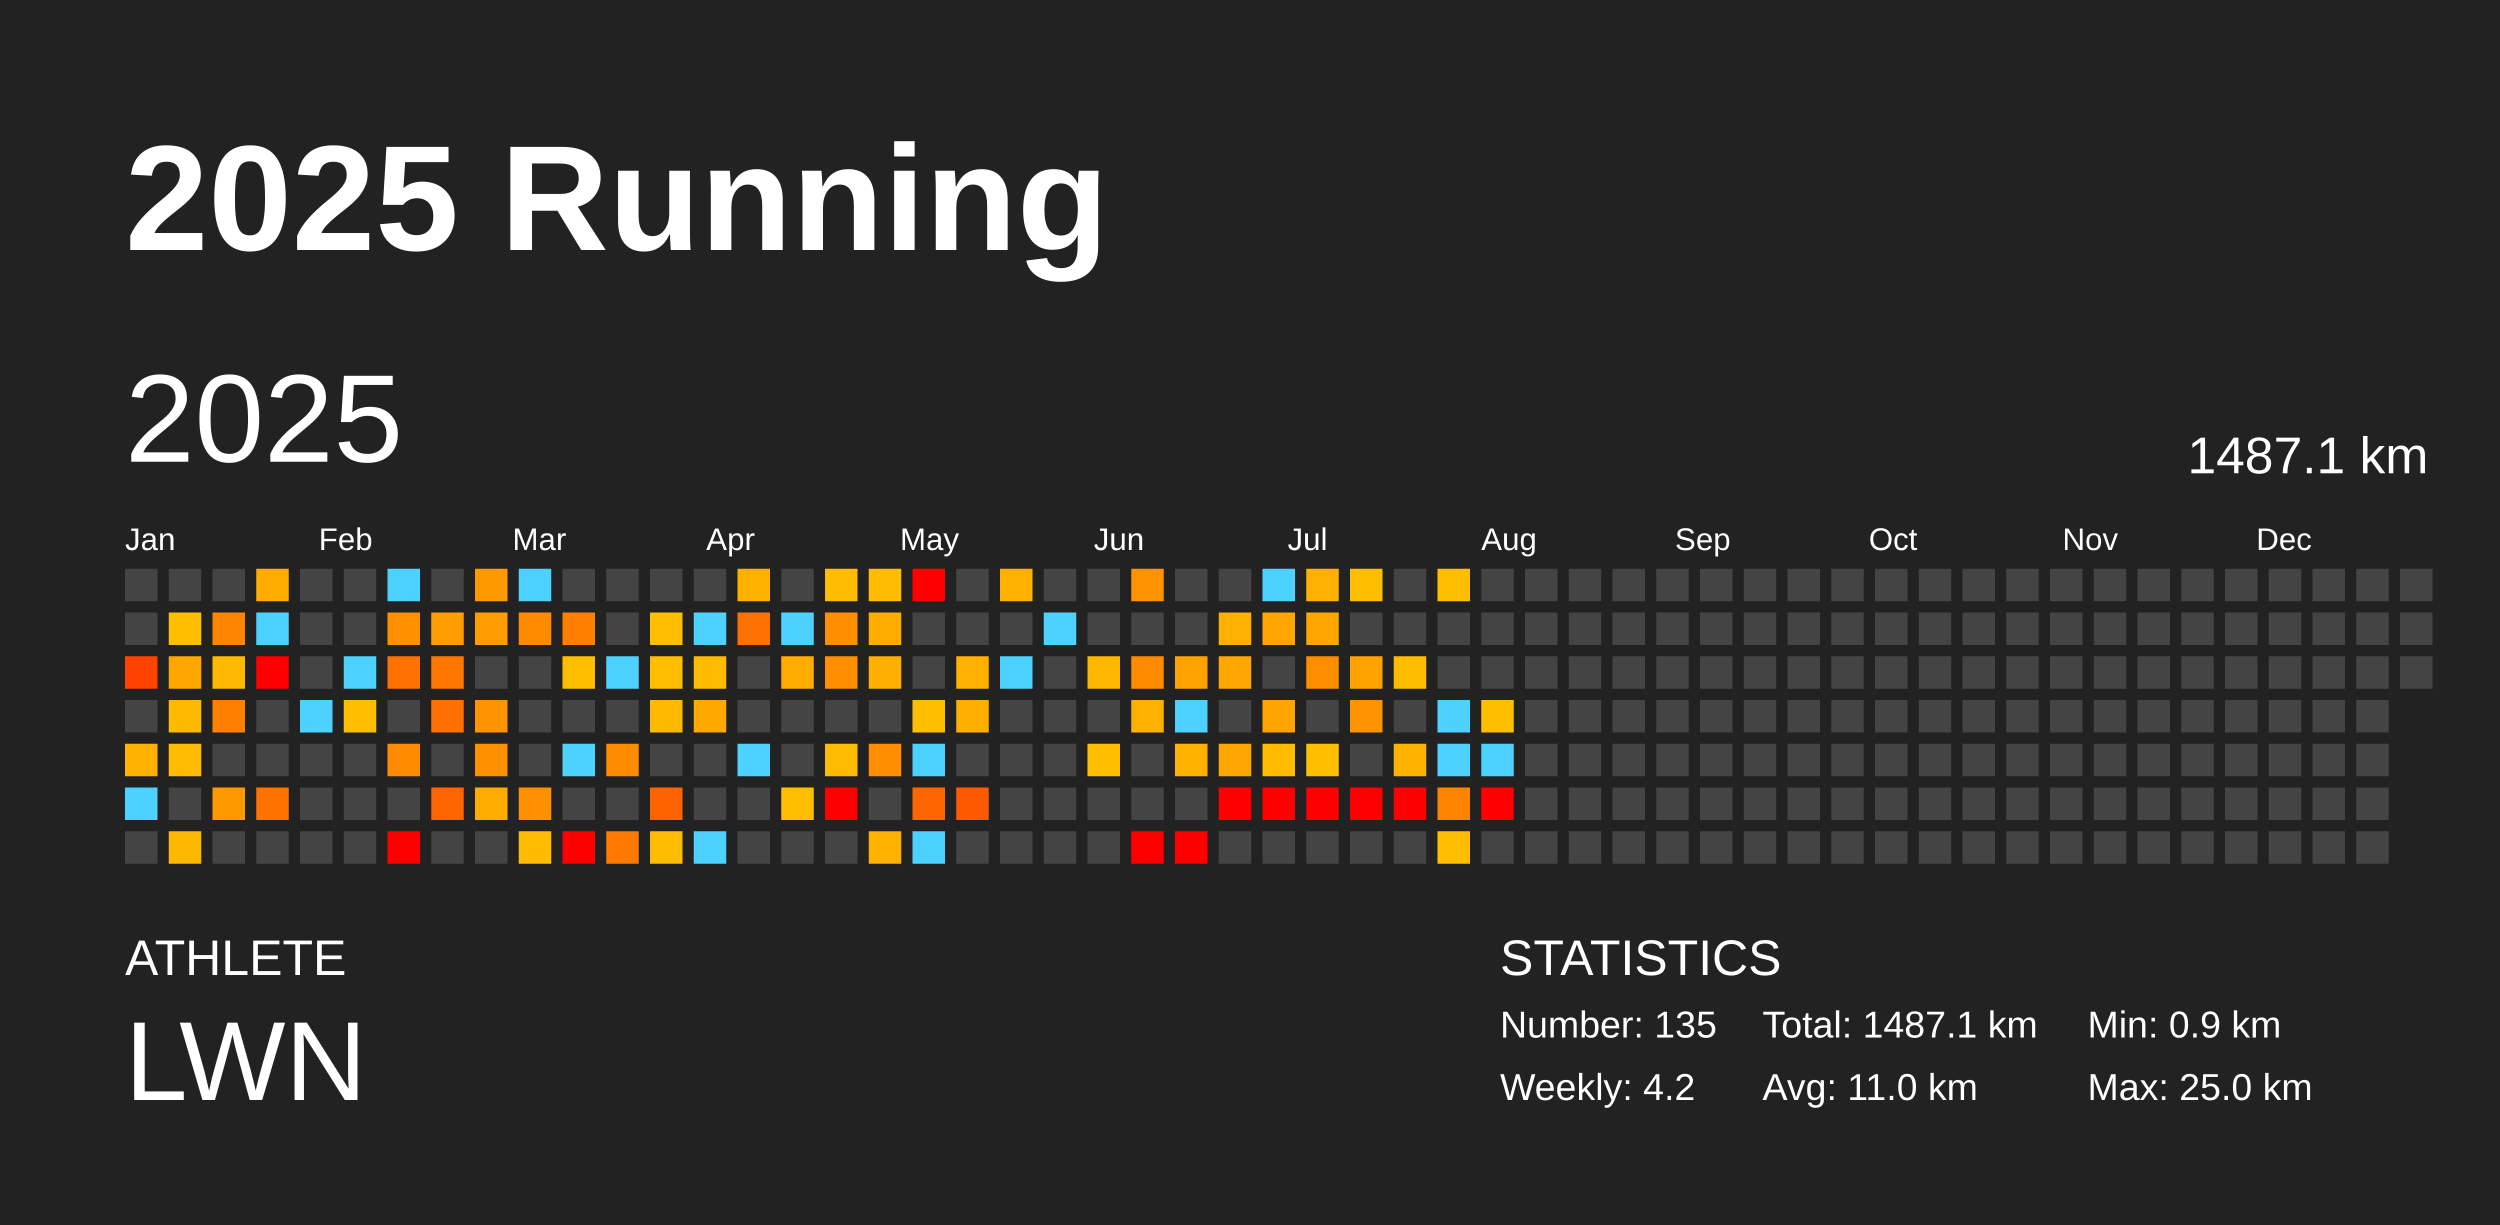
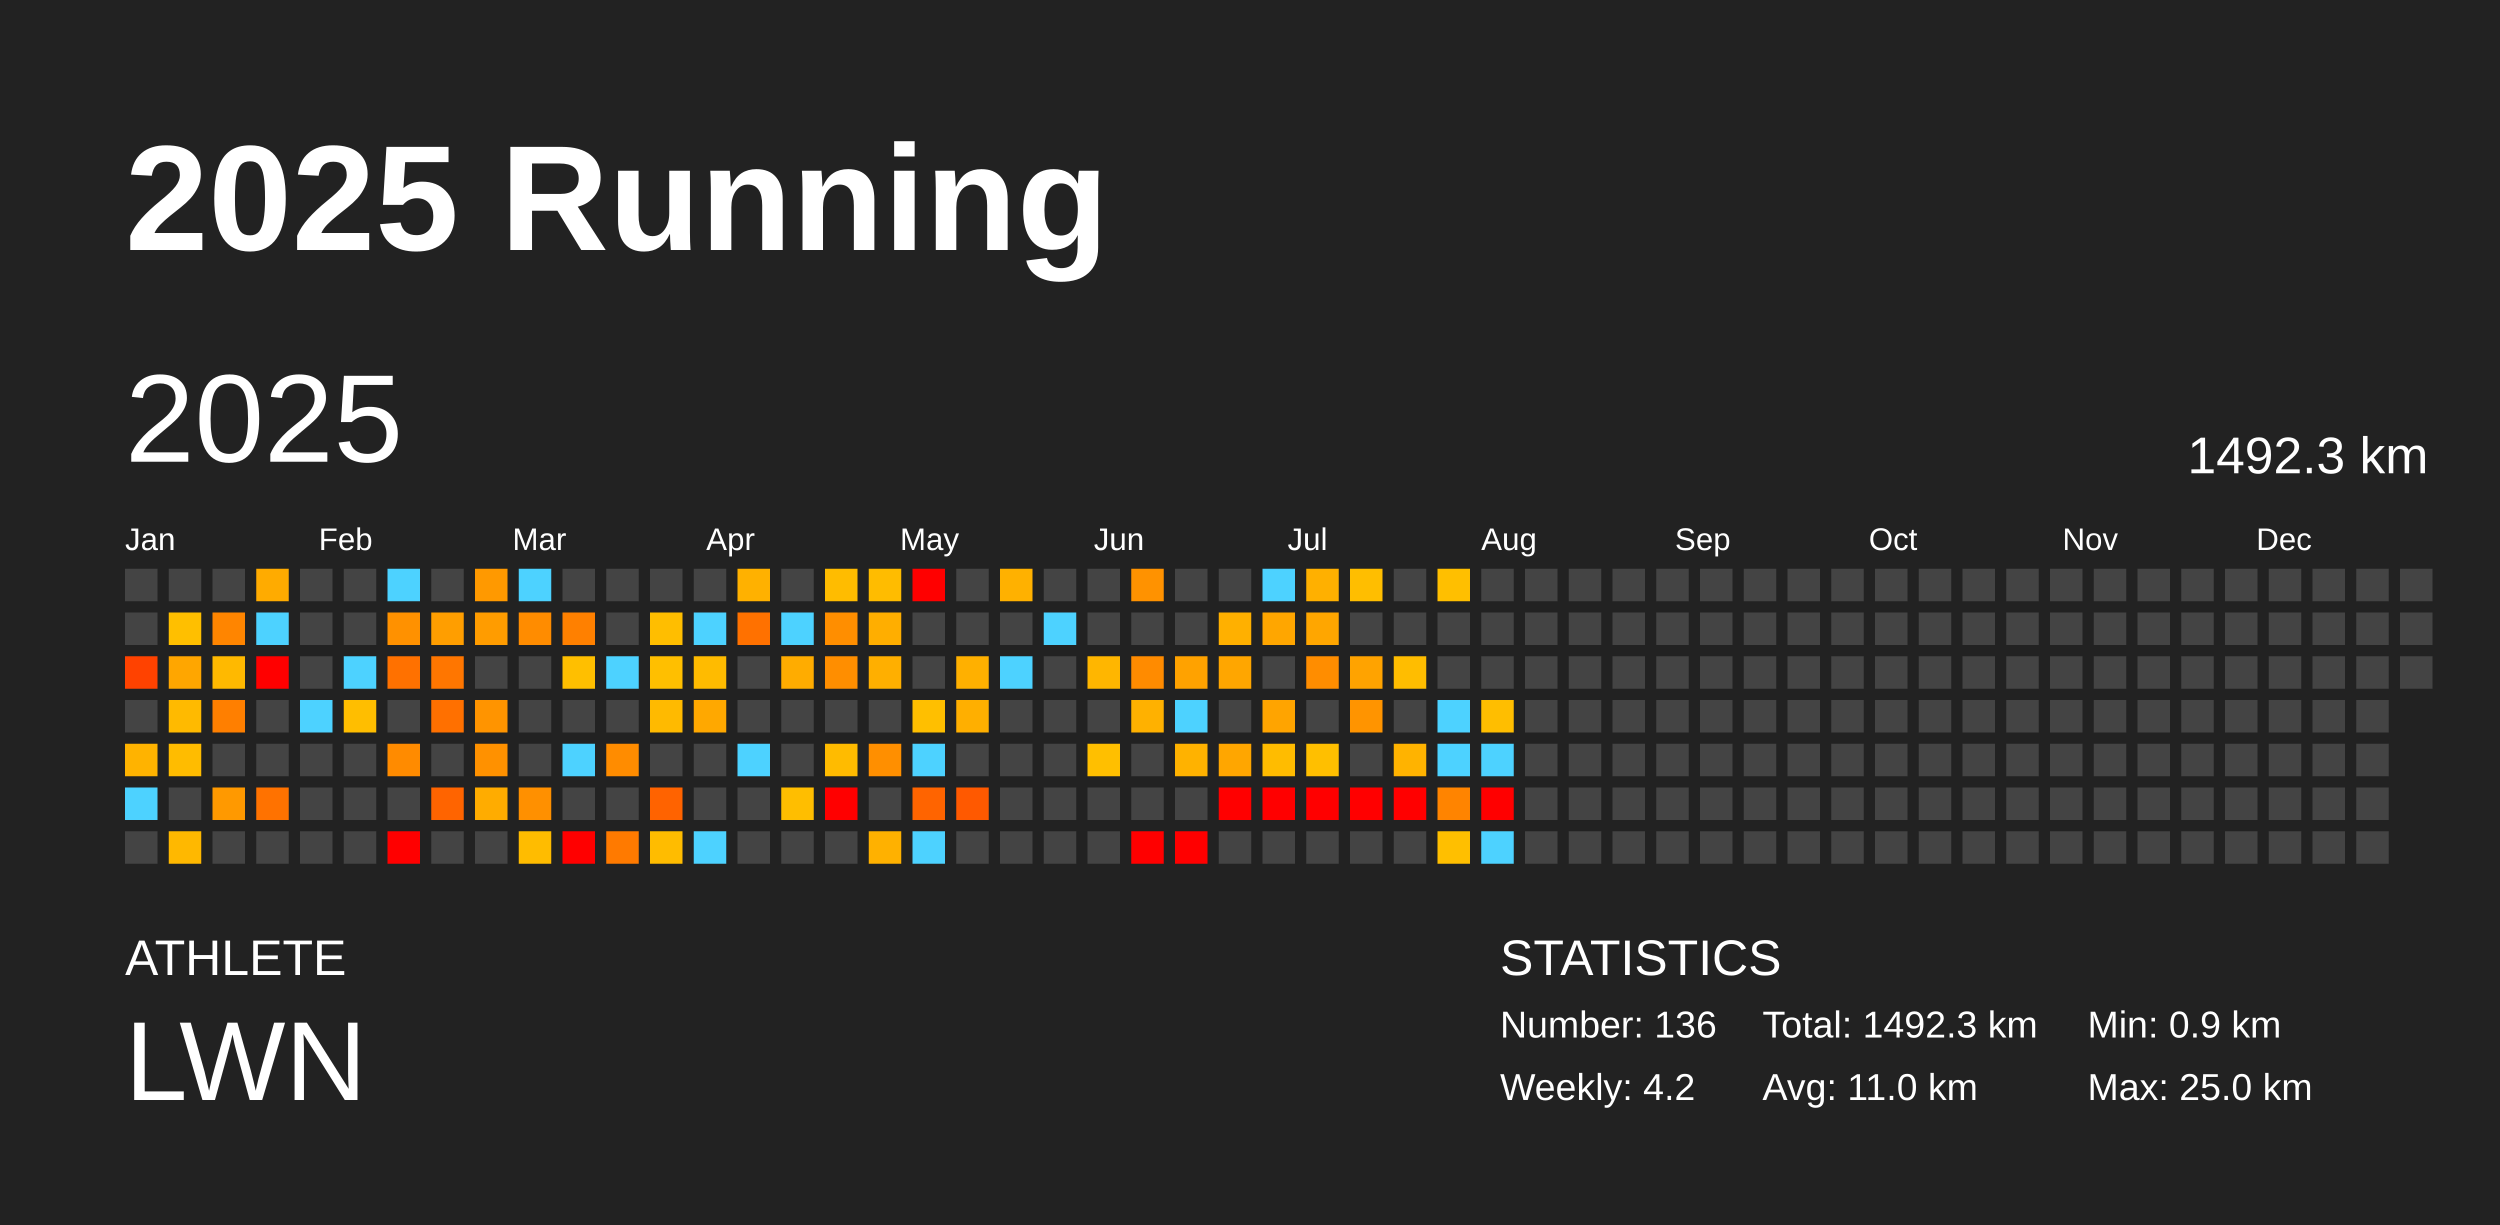
<svg xmlns="http://www.w3.org/2000/svg" baseProfile="full" height="98mm" version="1.1" viewBox="0,0,200,98" width="200mm">
  <defs />
  <rect fill="#222222" height="98" width="200" x="0" y="0" />
  <text fill="#FFFFFF" style="font-size:12px; font-family:Arial; font-weight:bold;" x="10" y="20">2025 Running</text>
  <text fill="#FFFFFF" style="font-size:4px; font-family:Arial" x="10" y="78">ATHLETE</text>
  <text fill="#FFFFFF" style="font-size:9px; font-family:Arial" x="10" y="88">LWN</text>
  <text fill="#FFFFFF" style="font-size:4px; font-family:Arial" x="120" y="78">STATISTICS</text>
-   <text fill="#FFFFFF" style="font-size:3px; font-family:Arial" x="120" y="83">Number: 135</text>
+   <text fill="#FFFFFF" style="font-size:3px; font-family:Arial" x="120" y="83">Number: 136</text>
  <text fill="#FFFFFF" style="font-size:3px; font-family:Arial" x="120" y="88">Weekly: 4.2</text>
-   <text fill="#FFFFFF" style="font-size:3px; font-family:Arial" x="141" y="83">Total: 1487.1 km</text>
+   <text fill="#FFFFFF" style="font-size:3px; font-family:Arial" x="141" y="83">Total: 1492.3 km</text>
  <text fill="#FFFFFF" style="font-size:3px; font-family:Arial" x="141" y="88">Avg: 11.0 km</text>
  <text fill="#FFFFFF" style="font-size:3px; font-family:Arial" x="167" y="83">Min: 0.9 km</text>
  <text fill="#FFFFFF" style="font-size:3px; font-family:Arial" x="167" y="88">Max: 25.0 km</text>
  <text dominant-baseline="hanging" fill="#FFFFFF" style="font-size:10.0px; font-family:Arial;" x="10" y="30">2025</text>
-   <text dominant-baseline="hanging" fill="#FFFFFF" style="font-size:4.125px; font-family:Arial;" x="175" y="35">1487.1 km</text>
+   <text dominant-baseline="hanging" fill="#FFFFFF" style="font-size:4.125px; font-family:Arial;" x="175" y="35">1492.3 km</text>
  <text fill="#FFFFFF" style="font-size:2.5px; font-family:Arial" x="10.0" y="44">Jan</text>
  <text fill="#FFFFFF" style="font-size:2.5px; font-family:Arial" x="25.5" y="44">Feb</text>
  <text fill="#FFFFFF" style="font-size:2.5px; font-family:Arial" x="41.0" y="44">Mar</text>
  <text fill="#FFFFFF" style="font-size:2.5px; font-family:Arial" x="56.5" y="44">Apr</text>
  <text fill="#FFFFFF" style="font-size:2.5px; font-family:Arial" x="72.0" y="44">May</text>
  <text fill="#FFFFFF" style="font-size:2.5px; font-family:Arial" x="87.5" y="44">Jun</text>
  <text fill="#FFFFFF" style="font-size:2.5px; font-family:Arial" x="103.0" y="44">Jul</text>
  <text fill="#FFFFFF" style="font-size:2.5px; font-family:Arial" x="118.5" y="44">Aug</text>
  <text fill="#FFFFFF" style="font-size:2.5px; font-family:Arial" x="134.0" y="44">Sep</text>
  <text fill="#FFFFFF" style="font-size:2.5px; font-family:Arial" x="149.5" y="44">Oct</text>
  <text fill="#FFFFFF" style="font-size:2.5px; font-family:Arial" x="165.0" y="44">Nov</text>
  <text fill="#FFFFFF" style="font-size:2.5px; font-family:Arial" x="180.5" y="44">Dec</text>
  <rect fill="#444444" height="2.6" width="2.6" x="10.0" y="45.5" />
  <rect fill="#444444" height="2.6" width="2.6" x="10.0" y="49.0" />
  <rect fill="#ff4200" height="2.6" width="2.6" x="10.0" y="52.5" />
  <rect fill="#444444" height="2.6" width="2.6" x="10.0" y="56.0" />
  <rect fill="#ffb300" height="2.6" width="2.6" x="10.0" y="59.5" />
  <rect fill="#4dd2ff" height="2.6" width="2.6" x="10.0" y="63.0" />
  <rect fill="#444444" height="2.6" width="2.6" x="10.0" y="66.5" />
  <rect fill="#444444" height="2.6" width="2.6" x="13.5" y="45.5" />
  <rect fill="#ffbf00" height="2.6" width="2.6" x="13.5" y="49.0" />
  <rect fill="#ffa600" height="2.6" width="2.6" x="13.5" y="52.5" />
  <rect fill="#ffba00" height="2.6" width="2.6" x="13.5" y="56.0" />
  <rect fill="#ffbc00" height="2.6" width="2.6" x="13.5" y="59.5" />
  <rect fill="#444444" height="2.6" width="2.6" x="13.5" y="63.0" />
  <rect fill="#ffb800" height="2.6" width="2.6" x="13.5" y="66.5" />
  <rect fill="#444444" height="2.6" width="2.6" x="17.0" y="45.5" />
  <rect fill="#ff8500" height="2.6" width="2.6" x="17.0" y="49.0" />
  <rect fill="#ffb900" height="2.6" width="2.6" x="17.0" y="52.5" />
  <rect fill="#ff7f00" height="2.6" width="2.6" x="17.0" y="56.0" />
  <rect fill="#444444" height="2.6" width="2.6" x="17.0" y="59.5" />
  <rect fill="#ff9900" height="2.6" width="2.6" x="17.0" y="63.0" />
  <rect fill="#444444" height="2.6" width="2.6" x="17.0" y="66.5" />
  <rect fill="#ffab00" height="2.6" width="2.6" x="20.5" y="45.5" />
  <rect fill="#4dd2ff" height="2.6" width="2.6" x="20.5" y="49.0" />
  <rect fill="red" height="2.6" width="2.6" x="20.5" y="52.5" />
  <rect fill="#444444" height="2.6" width="2.6" x="20.5" y="56.0" />
  <rect fill="#444444" height="2.6" width="2.6" x="20.5" y="59.5" />
  <rect fill="#ff7200" height="2.6" width="2.6" x="20.5" y="63.0" />
  <rect fill="#444444" height="2.6" width="2.6" x="20.5" y="66.5" />
  <rect fill="#444444" height="2.6" width="2.6" x="24.0" y="45.5" />
  <rect fill="#444444" height="2.6" width="2.6" x="24.0" y="49.0" />
  <rect fill="#444444" height="2.6" width="2.6" x="24.0" y="52.5" />
  <rect fill="#4dd2ff" height="2.6" width="2.6" x="24.0" y="56.0" />
  <rect fill="#444444" height="2.6" width="2.6" x="24.0" y="59.5" />
  <rect fill="#444444" height="2.6" width="2.6" x="24.0" y="63.0" />
  <rect fill="#444444" height="2.6" width="2.6" x="24.0" y="66.5" />
  <rect fill="#444444" height="2.6" width="2.6" x="27.5" y="45.5" />
  <rect fill="#444444" height="2.6" width="2.6" x="27.5" y="49.0" />
  <rect fill="#4dd2ff" height="2.6" width="2.6" x="27.5" y="52.5" />
  <rect fill="#ffbe00" height="2.6" width="2.6" x="27.5" y="56.0" />
  <rect fill="#444444" height="2.6" width="2.6" x="27.5" y="59.5" />
  <rect fill="#444444" height="2.6" width="2.6" x="27.5" y="63.0" />
  <rect fill="#444444" height="2.6" width="2.6" x="27.5" y="66.5" />
  <rect fill="#4dd2ff" height="2.6" width="2.6" x="31.0" y="45.5" />
  <rect fill="#ff9100" height="2.6" width="2.6" x="31.0" y="49.0" />
  <rect fill="#ff7100" height="2.6" width="2.6" x="31.0" y="52.5" />
  <rect fill="#444444" height="2.6" width="2.6" x="31.0" y="56.0" />
  <rect fill="#ff8b00" height="2.6" width="2.6" x="31.0" y="59.5" />
  <rect fill="#444444" height="2.6" width="2.6" x="31.0" y="63.0" />
  <rect fill="red" height="2.6" width="2.6" x="31.0" y="66.5" />
  <rect fill="#444444" height="2.6" width="2.6" x="34.5" y="45.5" />
  <rect fill="#ff9e00" height="2.6" width="2.6" x="34.5" y="49.0" />
  <rect fill="#ff7600" height="2.6" width="2.6" x="34.5" y="52.5" />
  <rect fill="#ff7000" height="2.6" width="2.6" x="34.5" y="56.0" />
  <rect fill="#444444" height="2.6" width="2.6" x="34.5" y="59.5" />
  <rect fill="#ff6400" height="2.6" width="2.6" x="34.5" y="63.0" />
  <rect fill="#444444" height="2.6" width="2.6" x="34.5" y="66.5" />
  <rect fill="#ff9900" height="2.6" width="2.6" x="38.0" y="45.5" />
  <rect fill="#ff9c00" height="2.6" width="2.6" x="38.0" y="49.0" />
  <rect fill="#444444" height="2.6" width="2.6" x="38.0" y="52.5" />
  <rect fill="#ff9400" height="2.6" width="2.6" x="38.0" y="56.0" />
  <rect fill="#ff9100" height="2.6" width="2.6" x="38.0" y="59.5" />
  <rect fill="#ffac00" height="2.6" width="2.6" x="38.0" y="63.0" />
  <rect fill="#444444" height="2.6" width="2.6" x="38.0" y="66.5" />
  <rect fill="#4dd2ff" height="2.6" width="2.6" x="41.5" y="45.5" />
  <rect fill="#ff8c00" height="2.6" width="2.6" x="41.5" y="49.0" />
  <rect fill="#444444" height="2.6" width="2.6" x="41.5" y="52.5" />
  <rect fill="#444444" height="2.6" width="2.6" x="41.5" y="56.0" />
  <rect fill="#444444" height="2.6" width="2.6" x="41.5" y="59.5" />
  <rect fill="#ff9000" height="2.6" width="2.6" x="41.5" y="63.0" />
  <rect fill="#ffbc00" height="2.6" width="2.6" x="41.5" y="66.5" />
  <rect fill="#444444" height="2.6" width="2.6" x="45.0" y="45.5" />
  <rect fill="#ff8000" height="2.6" width="2.6" x="45.0" y="49.0" />
  <rect fill="#ffbf00" height="2.6" width="2.6" x="45.0" y="52.5" />
  <rect fill="#444444" height="2.6" width="2.6" x="45.0" y="56.0" />
  <rect fill="#4dd2ff" height="2.6" width="2.6" x="45.0" y="59.5" />
  <rect fill="#444444" height="2.6" width="2.6" x="45.0" y="63.0" />
  <rect fill="red" height="2.6" width="2.6" x="45.0" y="66.5" />
  <rect fill="#444444" height="2.6" width="2.6" x="48.5" y="45.5" />
  <rect fill="#444444" height="2.6" width="2.6" x="48.5" y="49.0" />
  <rect fill="#4dd2ff" height="2.6" width="2.6" x="48.5" y="52.5" />
  <rect fill="#444444" height="2.6" width="2.6" x="48.5" y="56.0" />
  <rect fill="#ff8c00" height="2.6" width="2.6" x="48.5" y="59.5" />
  <rect fill="#444444" height="2.6" width="2.6" x="48.5" y="63.0" />
  <rect fill="#ff7a00" height="2.6" width="2.6" x="48.5" y="66.5" />
  <rect fill="#444444" height="2.6" width="2.6" x="52.0" y="45.5" />
  <rect fill="#ffbe00" height="2.6" width="2.6" x="52.0" y="49.0" />
  <rect fill="#ffbf00" height="2.6" width="2.6" x="52.0" y="52.5" />
  <rect fill="#ffba00" height="2.6" width="2.6" x="52.0" y="56.0" />
  <rect fill="#444444" height="2.6" width="2.6" x="52.0" y="59.5" />
  <rect fill="#ff6300" height="2.6" width="2.6" x="52.0" y="63.0" />
  <rect fill="#ffbc00" height="2.6" width="2.6" x="52.0" y="66.5" />
  <rect fill="#444444" height="2.6" width="2.6" x="55.5" y="45.5" />
  <rect fill="#4dd2ff" height="2.6" width="2.6" x="55.5" y="49.0" />
  <rect fill="#ffbb00" height="2.6" width="2.6" x="55.5" y="52.5" />
  <rect fill="#ffa800" height="2.6" width="2.6" x="55.5" y="56.0" />
  <rect fill="#444444" height="2.6" width="2.6" x="55.5" y="59.5" />
  <rect fill="#444444" height="2.6" width="2.6" x="55.5" y="63.0" />
  <rect fill="#4dd2ff" height="2.6" width="2.6" x="55.5" y="66.5" />
  <rect fill="#ffb100" height="2.6" width="2.6" x="59.0" y="45.5" />
  <rect fill="#ff7100" height="2.6" width="2.6" x="59.0" y="49.0" />
  <rect fill="#444444" height="2.6" width="2.6" x="59.0" y="52.5" />
  <rect fill="#444444" height="2.6" width="2.6" x="59.0" y="56.0" />
  <rect fill="#4dd2ff" height="2.6" width="2.6" x="59.0" y="59.5" />
  <rect fill="#444444" height="2.6" width="2.6" x="59.0" y="63.0" />
  <rect fill="#444444" height="2.6" width="2.6" x="59.0" y="66.5" />
  <rect fill="#444444" height="2.6" width="2.6" x="62.5" y="45.5" />
  <rect fill="#4dd2ff" height="2.6" width="2.6" x="62.5" y="49.0" />
  <rect fill="#ffac00" height="2.6" width="2.6" x="62.5" y="52.5" />
  <rect fill="#444444" height="2.6" width="2.6" x="62.5" y="56.0" />
  <rect fill="#444444" height="2.6" width="2.6" x="62.5" y="59.5" />
  <rect fill="#ffbe00" height="2.6" width="2.6" x="62.5" y="63.0" />
  <rect fill="#444444" height="2.6" width="2.6" x="62.5" y="66.5" />
  <rect fill="#ffbc00" height="2.6" width="2.6" x="66.0" y="45.5" />
  <rect fill="#ff8e00" height="2.6" width="2.6" x="66.0" y="49.0" />
  <rect fill="#ff8e00" height="2.6" width="2.6" x="66.0" y="52.5" />
  <rect fill="#444444" height="2.6" width="2.6" x="66.0" y="56.0" />
  <rect fill="#ffbb00" height="2.6" width="2.6" x="66.0" y="59.5" />
  <rect fill="red" height="2.6" width="2.6" x="66.0" y="63.0" />
  <rect fill="#444444" height="2.6" width="2.6" x="66.0" y="66.5" />
  <rect fill="#ffbc00" height="2.6" width="2.6" x="69.5" y="45.5" />
  <rect fill="#ffae00" height="2.6" width="2.6" x="69.5" y="49.0" />
  <rect fill="#ffaf00" height="2.6" width="2.6" x="69.5" y="52.5" />
  <rect fill="#444444" height="2.6" width="2.6" x="69.5" y="56.0" />
  <rect fill="#ff8f00" height="2.6" width="2.6" x="69.5" y="59.5" />
  <rect fill="#444444" height="2.6" width="2.6" x="69.5" y="63.0" />
  <rect fill="#ffb100" height="2.6" width="2.6" x="69.5" y="66.5" />
  <rect fill="red" height="2.6" width="2.6" x="73.0" y="45.5" />
  <rect fill="#444444" height="2.6" width="2.6" x="73.0" y="49.0" />
  <rect fill="#444444" height="2.6" width="2.6" x="73.0" y="52.5" />
  <rect fill="#ffbf00" height="2.6" width="2.6" x="73.0" y="56.0" />
  <rect fill="#4dd2ff" height="2.6" width="2.6" x="73.0" y="59.5" />
  <rect fill="#ff6400" height="2.6" width="2.6" x="73.0" y="63.0" />
  <rect fill="#4dd2ff" height="2.6" width="2.6" x="73.0" y="66.5" />
  <rect fill="#444444" height="2.6" width="2.6" x="76.5" y="45.5" />
  <rect fill="#444444" height="2.6" width="2.6" x="76.5" y="49.0" />
  <rect fill="#ffb000" height="2.6" width="2.6" x="76.5" y="52.5" />
  <rect fill="#ffaf00" height="2.6" width="2.6" x="76.5" y="56.0" />
  <rect fill="#444444" height="2.6" width="2.6" x="76.5" y="59.5" />
  <rect fill="#ff5900" height="2.6" width="2.6" x="76.5" y="63.0" />
  <rect fill="#444444" height="2.6" width="2.6" x="76.5" y="66.5" />
  <rect fill="#ffb100" height="2.6" width="2.6" x="80.0" y="45.5" />
  <rect fill="#444444" height="2.6" width="2.6" x="80.0" y="49.0" />
  <rect fill="#4dd2ff" height="2.6" width="2.6" x="80.0" y="52.5" />
  <rect fill="#444444" height="2.6" width="2.6" x="80.0" y="56.0" />
  <rect fill="#444444" height="2.6" width="2.6" x="80.0" y="59.5" />
  <rect fill="#444444" height="2.6" width="2.6" x="80.0" y="63.0" />
  <rect fill="#444444" height="2.6" width="2.6" x="80.0" y="66.5" />
  <rect fill="#444444" height="2.6" width="2.6" x="83.5" y="45.5" />
  <rect fill="#4dd2ff" height="2.6" width="2.6" x="83.5" y="49.0" />
  <rect fill="#444444" height="2.6" width="2.6" x="83.5" y="52.5" />
  <rect fill="#444444" height="2.6" width="2.6" x="83.5" y="56.0" />
  <rect fill="#444444" height="2.6" width="2.6" x="83.5" y="59.5" />
  <rect fill="#444444" height="2.6" width="2.6" x="83.5" y="63.0" />
  <rect fill="#444444" height="2.6" width="2.6" x="83.5" y="66.5" />
  <rect fill="#444444" height="2.6" width="2.6" x="87.0" y="45.5" />
  <rect fill="#444444" height="2.6" width="2.6" x="87.0" y="49.0" />
  <rect fill="#ffb600" height="2.6" width="2.6" x="87.0" y="52.5" />
  <rect fill="#444444" height="2.6" width="2.6" x="87.0" y="56.0" />
  <rect fill="#ffbf00" height="2.6" width="2.6" x="87.0" y="59.5" />
  <rect fill="#444444" height="2.6" width="2.6" x="87.0" y="63.0" />
  <rect fill="#444444" height="2.6" width="2.6" x="87.0" y="66.5" />
  <rect fill="#ff9200" height="2.6" width="2.6" x="90.5" y="45.5" />
  <rect fill="#444444" height="2.6" width="2.6" x="90.5" y="49.0" />
  <rect fill="#ff8b00" height="2.6" width="2.6" x="90.5" y="52.5" />
  <rect fill="#ffb100" height="2.6" width="2.6" x="90.5" y="56.0" />
  <rect fill="#444444" height="2.6" width="2.6" x="90.5" y="59.5" />
  <rect fill="#444444" height="2.6" width="2.6" x="90.5" y="63.0" />
  <rect fill="red" height="2.6" width="2.6" x="90.5" y="66.5" />
  <rect fill="#444444" height="2.6" width="2.6" x="94.0" y="45.5" />
  <rect fill="#444444" height="2.6" width="2.6" x="94.0" y="49.0" />
  <rect fill="#ffa200" height="2.6" width="2.6" x="94.0" y="52.5" />
  <rect fill="#4dd2ff" height="2.6" width="2.6" x="94.0" y="56.0" />
  <rect fill="#ffb200" height="2.6" width="2.6" x="94.0" y="59.5" />
  <rect fill="#444444" height="2.6" width="2.6" x="94.0" y="63.0" />
  <rect fill="red" height="2.6" width="2.6" x="94.0" y="66.5" />
  <rect fill="#444444" height="2.6" width="2.6" x="97.5" y="45.5" />
  <rect fill="#ffb000" height="2.6" width="2.6" x="97.5" y="49.0" />
  <rect fill="#ffa600" height="2.6" width="2.6" x="97.5" y="52.5" />
  <rect fill="#444444" height="2.6" width="2.6" x="97.5" y="56.0" />
  <rect fill="#ffa600" height="2.6" width="2.6" x="97.5" y="59.5" />
  <rect fill="red" height="2.6" width="2.6" x="97.5" y="63.0" />
  <rect fill="#444444" height="2.6" width="2.6" x="97.5" y="66.5" />
  <rect fill="#4dd2ff" height="2.6" width="2.6" x="101.0" y="45.5" />
  <rect fill="#ffa600" height="2.6" width="2.6" x="101.0" y="49.0" />
  <rect fill="#444444" height="2.6" width="2.6" x="101.0" y="52.5" />
  <rect fill="#ffa400" height="2.6" width="2.6" x="101.0" y="56.0" />
  <rect fill="#ffbc00" height="2.6" width="2.6" x="101.0" y="59.5" />
  <rect fill="red" height="2.6" width="2.6" x="101.0" y="63.0" />
  <rect fill="#444444" height="2.6" width="2.6" x="101.0" y="66.5" />
  <rect fill="#ffb000" height="2.6" width="2.6" x="104.5" y="45.5" />
  <rect fill="#ffa600" height="2.6" width="2.6" x="104.5" y="49.0" />
  <rect fill="#ff8d00" height="2.6" width="2.6" x="104.5" y="52.5" />
  <rect fill="#444444" height="2.6" width="2.6" x="104.5" y="56.0" />
  <rect fill="#ffbf00" height="2.6" width="2.6" x="104.5" y="59.5" />
  <rect fill="red" height="2.6" width="2.6" x="104.5" y="63.0" />
  <rect fill="#444444" height="2.6" width="2.6" x="104.5" y="66.5" />
  <rect fill="#ffbe00" height="2.6" width="2.6" x="108.0" y="45.5" />
  <rect fill="#444444" height="2.6" width="2.6" x="108.0" y="49.0" />
  <rect fill="#ffa300" height="2.6" width="2.6" x="108.0" y="52.5" />
  <rect fill="#ff9400" height="2.6" width="2.6" x="108.0" y="56.0" />
  <rect fill="#444444" height="2.6" width="2.6" x="108.0" y="59.5" />
  <rect fill="red" height="2.6" width="2.6" x="108.0" y="63.0" />
  <rect fill="#444444" height="2.6" width="2.6" x="108.0" y="66.5" />
  <rect fill="#444444" height="2.6" width="2.6" x="111.5" y="45.5" />
  <rect fill="#444444" height="2.6" width="2.6" x="111.5" y="49.0" />
  <rect fill="#ffbd00" height="2.6" width="2.6" x="111.5" y="52.5" />
  <rect fill="#444444" height="2.6" width="2.6" x="111.5" y="56.0" />
  <rect fill="#ffb300" height="2.6" width="2.6" x="111.5" y="59.5" />
  <rect fill="red" height="2.6" width="2.6" x="111.5" y="63.0" />
  <rect fill="#444444" height="2.6" width="2.6" x="111.5" y="66.5" />
  <rect fill="#ffbf00" height="2.6" width="2.6" x="115.0" y="45.5" />
  <rect fill="#444444" height="2.6" width="2.6" x="115.0" y="49.0" />
  <rect fill="#444444" height="2.6" width="2.6" x="115.0" y="52.5" />
  <rect fill="#4dd2ff" height="2.6" width="2.6" x="115.0" y="56.0" />
  <rect fill="#4dd2ff" height="2.6" width="2.6" x="115.0" y="59.5" />
  <rect fill="#ff8400" height="2.6" width="2.6" x="115.0" y="63.0" />
  <rect fill="#ffbf00" height="2.6" width="2.6" x="115.0" y="66.5" />
  <rect fill="#444444" height="2.6" width="2.6" x="118.5" y="45.5" />
  <rect fill="#444444" height="2.6" width="2.6" x="118.5" y="49.0" />
  <rect fill="#444444" height="2.6" width="2.6" x="118.5" y="52.5" />
  <rect fill="#ffbe00" height="2.6" width="2.6" x="118.5" y="56.0" />
  <rect fill="#4dd2ff" height="2.6" width="2.6" x="118.5" y="59.5" />
  <rect fill="red" height="2.6" width="2.6" x="118.5" y="63.0" />
-   <rect fill="#444444" height="2.6" width="2.6" x="118.5" y="66.5" />
+   <rect fill="#4dd2ff" height="2.6" width="2.6" x="118.5" y="66.5" />
  <rect fill="#444444" height="2.6" width="2.6" x="122.0" y="45.5" />
  <rect fill="#444444" height="2.6" width="2.6" x="122.0" y="49.0" />
  <rect fill="#444444" height="2.6" width="2.6" x="122.0" y="52.5" />
  <rect fill="#444444" height="2.6" width="2.6" x="122.0" y="56.0" />
  <rect fill="#444444" height="2.6" width="2.6" x="122.0" y="59.5" />
  <rect fill="#444444" height="2.6" width="2.6" x="122.0" y="63.0" />
  <rect fill="#444444" height="2.6" width="2.6" x="122.0" y="66.5" />
  <rect fill="#444444" height="2.6" width="2.6" x="125.5" y="45.5" />
  <rect fill="#444444" height="2.6" width="2.6" x="125.5" y="49.0" />
  <rect fill="#444444" height="2.6" width="2.6" x="125.5" y="52.5" />
  <rect fill="#444444" height="2.6" width="2.6" x="125.5" y="56.0" />
  <rect fill="#444444" height="2.6" width="2.6" x="125.5" y="59.5" />
  <rect fill="#444444" height="2.6" width="2.6" x="125.5" y="63.0" />
  <rect fill="#444444" height="2.6" width="2.6" x="125.5" y="66.5" />
  <rect fill="#444444" height="2.6" width="2.6" x="129.0" y="45.5" />
  <rect fill="#444444" height="2.6" width="2.6" x="129.0" y="49.0" />
  <rect fill="#444444" height="2.6" width="2.6" x="129.0" y="52.5" />
  <rect fill="#444444" height="2.6" width="2.6" x="129.0" y="56.0" />
  <rect fill="#444444" height="2.6" width="2.6" x="129.0" y="59.5" />
  <rect fill="#444444" height="2.6" width="2.6" x="129.0" y="63.0" />
  <rect fill="#444444" height="2.6" width="2.6" x="129.0" y="66.5" />
  <rect fill="#444444" height="2.6" width="2.6" x="132.5" y="45.5" />
  <rect fill="#444444" height="2.6" width="2.6" x="132.5" y="49.0" />
  <rect fill="#444444" height="2.6" width="2.6" x="132.5" y="52.5" />
  <rect fill="#444444" height="2.6" width="2.6" x="132.5" y="56.0" />
  <rect fill="#444444" height="2.6" width="2.6" x="132.5" y="59.5" />
  <rect fill="#444444" height="2.6" width="2.6" x="132.5" y="63.0" />
  <rect fill="#444444" height="2.6" width="2.6" x="132.5" y="66.5" />
  <rect fill="#444444" height="2.6" width="2.6" x="136.0" y="45.5" />
  <rect fill="#444444" height="2.6" width="2.6" x="136.0" y="49.0" />
  <rect fill="#444444" height="2.6" width="2.6" x="136.0" y="52.5" />
  <rect fill="#444444" height="2.6" width="2.6" x="136.0" y="56.0" />
  <rect fill="#444444" height="2.6" width="2.6" x="136.0" y="59.5" />
  <rect fill="#444444" height="2.6" width="2.6" x="136.0" y="63.0" />
  <rect fill="#444444" height="2.6" width="2.6" x="136.0" y="66.5" />
  <rect fill="#444444" height="2.6" width="2.6" x="139.5" y="45.5" />
  <rect fill="#444444" height="2.6" width="2.6" x="139.5" y="49.0" />
  <rect fill="#444444" height="2.6" width="2.6" x="139.5" y="52.5" />
  <rect fill="#444444" height="2.6" width="2.6" x="139.5" y="56.0" />
  <rect fill="#444444" height="2.6" width="2.6" x="139.5" y="59.5" />
  <rect fill="#444444" height="2.6" width="2.6" x="139.5" y="63.0" />
  <rect fill="#444444" height="2.6" width="2.6" x="139.5" y="66.5" />
  <rect fill="#444444" height="2.6" width="2.6" x="143.0" y="45.5" />
  <rect fill="#444444" height="2.6" width="2.6" x="143.0" y="49.0" />
  <rect fill="#444444" height="2.6" width="2.6" x="143.0" y="52.5" />
  <rect fill="#444444" height="2.6" width="2.6" x="143.0" y="56.0" />
  <rect fill="#444444" height="2.6" width="2.6" x="143.0" y="59.5" />
  <rect fill="#444444" height="2.6" width="2.6" x="143.0" y="63.0" />
  <rect fill="#444444" height="2.6" width="2.6" x="143.0" y="66.5" />
  <rect fill="#444444" height="2.6" width="2.6" x="146.5" y="45.5" />
  <rect fill="#444444" height="2.6" width="2.6" x="146.5" y="49.0" />
  <rect fill="#444444" height="2.6" width="2.6" x="146.5" y="52.5" />
  <rect fill="#444444" height="2.6" width="2.6" x="146.5" y="56.0" />
  <rect fill="#444444" height="2.6" width="2.6" x="146.5" y="59.5" />
  <rect fill="#444444" height="2.6" width="2.6" x="146.5" y="63.0" />
  <rect fill="#444444" height="2.6" width="2.6" x="146.5" y="66.5" />
  <rect fill="#444444" height="2.6" width="2.6" x="150.0" y="45.5" />
  <rect fill="#444444" height="2.6" width="2.6" x="150.0" y="49.0" />
  <rect fill="#444444" height="2.6" width="2.6" x="150.0" y="52.5" />
  <rect fill="#444444" height="2.6" width="2.6" x="150.0" y="56.0" />
  <rect fill="#444444" height="2.6" width="2.6" x="150.0" y="59.5" />
  <rect fill="#444444" height="2.6" width="2.6" x="150.0" y="63.0" />
  <rect fill="#444444" height="2.6" width="2.6" x="150.0" y="66.5" />
  <rect fill="#444444" height="2.6" width="2.6" x="153.5" y="45.5" />
  <rect fill="#444444" height="2.6" width="2.6" x="153.5" y="49.0" />
  <rect fill="#444444" height="2.6" width="2.6" x="153.5" y="52.5" />
  <rect fill="#444444" height="2.6" width="2.6" x="153.5" y="56.0" />
  <rect fill="#444444" height="2.6" width="2.6" x="153.5" y="59.5" />
  <rect fill="#444444" height="2.6" width="2.6" x="153.5" y="63.0" />
  <rect fill="#444444" height="2.6" width="2.6" x="153.5" y="66.5" />
  <rect fill="#444444" height="2.6" width="2.6" x="157.0" y="45.5" />
  <rect fill="#444444" height="2.6" width="2.6" x="157.0" y="49.0" />
  <rect fill="#444444" height="2.6" width="2.6" x="157.0" y="52.5" />
  <rect fill="#444444" height="2.6" width="2.6" x="157.0" y="56.0" />
  <rect fill="#444444" height="2.6" width="2.6" x="157.0" y="59.5" />
  <rect fill="#444444" height="2.6" width="2.6" x="157.0" y="63.0" />
  <rect fill="#444444" height="2.6" width="2.6" x="157.0" y="66.5" />
  <rect fill="#444444" height="2.6" width="2.6" x="160.5" y="45.5" />
  <rect fill="#444444" height="2.6" width="2.6" x="160.5" y="49.0" />
  <rect fill="#444444" height="2.6" width="2.6" x="160.5" y="52.5" />
  <rect fill="#444444" height="2.6" width="2.6" x="160.5" y="56.0" />
  <rect fill="#444444" height="2.6" width="2.6" x="160.5" y="59.5" />
  <rect fill="#444444" height="2.6" width="2.6" x="160.5" y="63.0" />
  <rect fill="#444444" height="2.6" width="2.6" x="160.5" y="66.5" />
  <rect fill="#444444" height="2.6" width="2.6" x="164.0" y="45.5" />
  <rect fill="#444444" height="2.6" width="2.6" x="164.0" y="49.0" />
  <rect fill="#444444" height="2.6" width="2.6" x="164.0" y="52.5" />
  <rect fill="#444444" height="2.6" width="2.6" x="164.0" y="56.0" />
  <rect fill="#444444" height="2.6" width="2.6" x="164.0" y="59.5" />
  <rect fill="#444444" height="2.6" width="2.6" x="164.0" y="63.0" />
  <rect fill="#444444" height="2.6" width="2.6" x="164.0" y="66.5" />
  <rect fill="#444444" height="2.6" width="2.6" x="167.5" y="45.5" />
  <rect fill="#444444" height="2.6" width="2.6" x="167.5" y="49.0" />
  <rect fill="#444444" height="2.6" width="2.6" x="167.5" y="52.5" />
  <rect fill="#444444" height="2.6" width="2.6" x="167.5" y="56.0" />
  <rect fill="#444444" height="2.6" width="2.6" x="167.5" y="59.5" />
  <rect fill="#444444" height="2.6" width="2.6" x="167.5" y="63.0" />
  <rect fill="#444444" height="2.6" width="2.6" x="167.5" y="66.5" />
  <rect fill="#444444" height="2.6" width="2.6" x="171.0" y="45.5" />
  <rect fill="#444444" height="2.6" width="2.6" x="171.0" y="49.0" />
  <rect fill="#444444" height="2.6" width="2.6" x="171.0" y="52.5" />
  <rect fill="#444444" height="2.6" width="2.6" x="171.0" y="56.0" />
  <rect fill="#444444" height="2.6" width="2.6" x="171.0" y="59.5" />
  <rect fill="#444444" height="2.6" width="2.6" x="171.0" y="63.0" />
  <rect fill="#444444" height="2.6" width="2.6" x="171.0" y="66.5" />
  <rect fill="#444444" height="2.6" width="2.6" x="174.5" y="45.5" />
  <rect fill="#444444" height="2.6" width="2.6" x="174.5" y="49.0" />
  <rect fill="#444444" height="2.6" width="2.6" x="174.5" y="52.5" />
  <rect fill="#444444" height="2.6" width="2.6" x="174.5" y="56.0" />
  <rect fill="#444444" height="2.6" width="2.6" x="174.5" y="59.5" />
  <rect fill="#444444" height="2.6" width="2.6" x="174.5" y="63.0" />
  <rect fill="#444444" height="2.6" width="2.6" x="174.5" y="66.5" />
  <rect fill="#444444" height="2.6" width="2.6" x="178.0" y="45.5" />
  <rect fill="#444444" height="2.6" width="2.6" x="178.0" y="49.0" />
  <rect fill="#444444" height="2.6" width="2.6" x="178.0" y="52.5" />
  <rect fill="#444444" height="2.6" width="2.6" x="178.0" y="56.0" />
  <rect fill="#444444" height="2.6" width="2.6" x="178.0" y="59.5" />
  <rect fill="#444444" height="2.6" width="2.6" x="178.0" y="63.0" />
  <rect fill="#444444" height="2.6" width="2.6" x="178.0" y="66.5" />
  <rect fill="#444444" height="2.6" width="2.6" x="181.5" y="45.5" />
  <rect fill="#444444" height="2.6" width="2.6" x="181.5" y="49.0" />
  <rect fill="#444444" height="2.6" width="2.6" x="181.5" y="52.5" />
  <rect fill="#444444" height="2.6" width="2.6" x="181.5" y="56.0" />
  <rect fill="#444444" height="2.6" width="2.6" x="181.5" y="59.5" />
  <rect fill="#444444" height="2.6" width="2.6" x="181.5" y="63.0" />
  <rect fill="#444444" height="2.6" width="2.6" x="181.5" y="66.5" />
  <rect fill="#444444" height="2.6" width="2.6" x="185.0" y="45.5" />
  <rect fill="#444444" height="2.6" width="2.6" x="185.0" y="49.0" />
  <rect fill="#444444" height="2.6" width="2.6" x="185.0" y="52.5" />
  <rect fill="#444444" height="2.6" width="2.6" x="185.0" y="56.0" />
  <rect fill="#444444" height="2.6" width="2.6" x="185.0" y="59.5" />
  <rect fill="#444444" height="2.6" width="2.6" x="185.0" y="63.0" />
  <rect fill="#444444" height="2.6" width="2.6" x="185.0" y="66.5" />
  <rect fill="#444444" height="2.6" width="2.6" x="188.5" y="45.5" />
  <rect fill="#444444" height="2.6" width="2.6" x="188.5" y="49.0" />
  <rect fill="#444444" height="2.6" width="2.6" x="188.5" y="52.5" />
  <rect fill="#444444" height="2.6" width="2.6" x="188.5" y="56.0" />
  <rect fill="#444444" height="2.6" width="2.6" x="188.5" y="59.5" />
  <rect fill="#444444" height="2.6" width="2.6" x="188.5" y="63.0" />
  <rect fill="#444444" height="2.6" width="2.6" x="188.5" y="66.5" />
  <rect fill="#444444" height="2.6" width="2.6" x="192.0" y="45.5" />
  <rect fill="#444444" height="2.6" width="2.6" x="192.0" y="49.0" />
  <rect fill="#444444" height="2.6" width="2.6" x="192.0" y="52.5" />
</svg>
